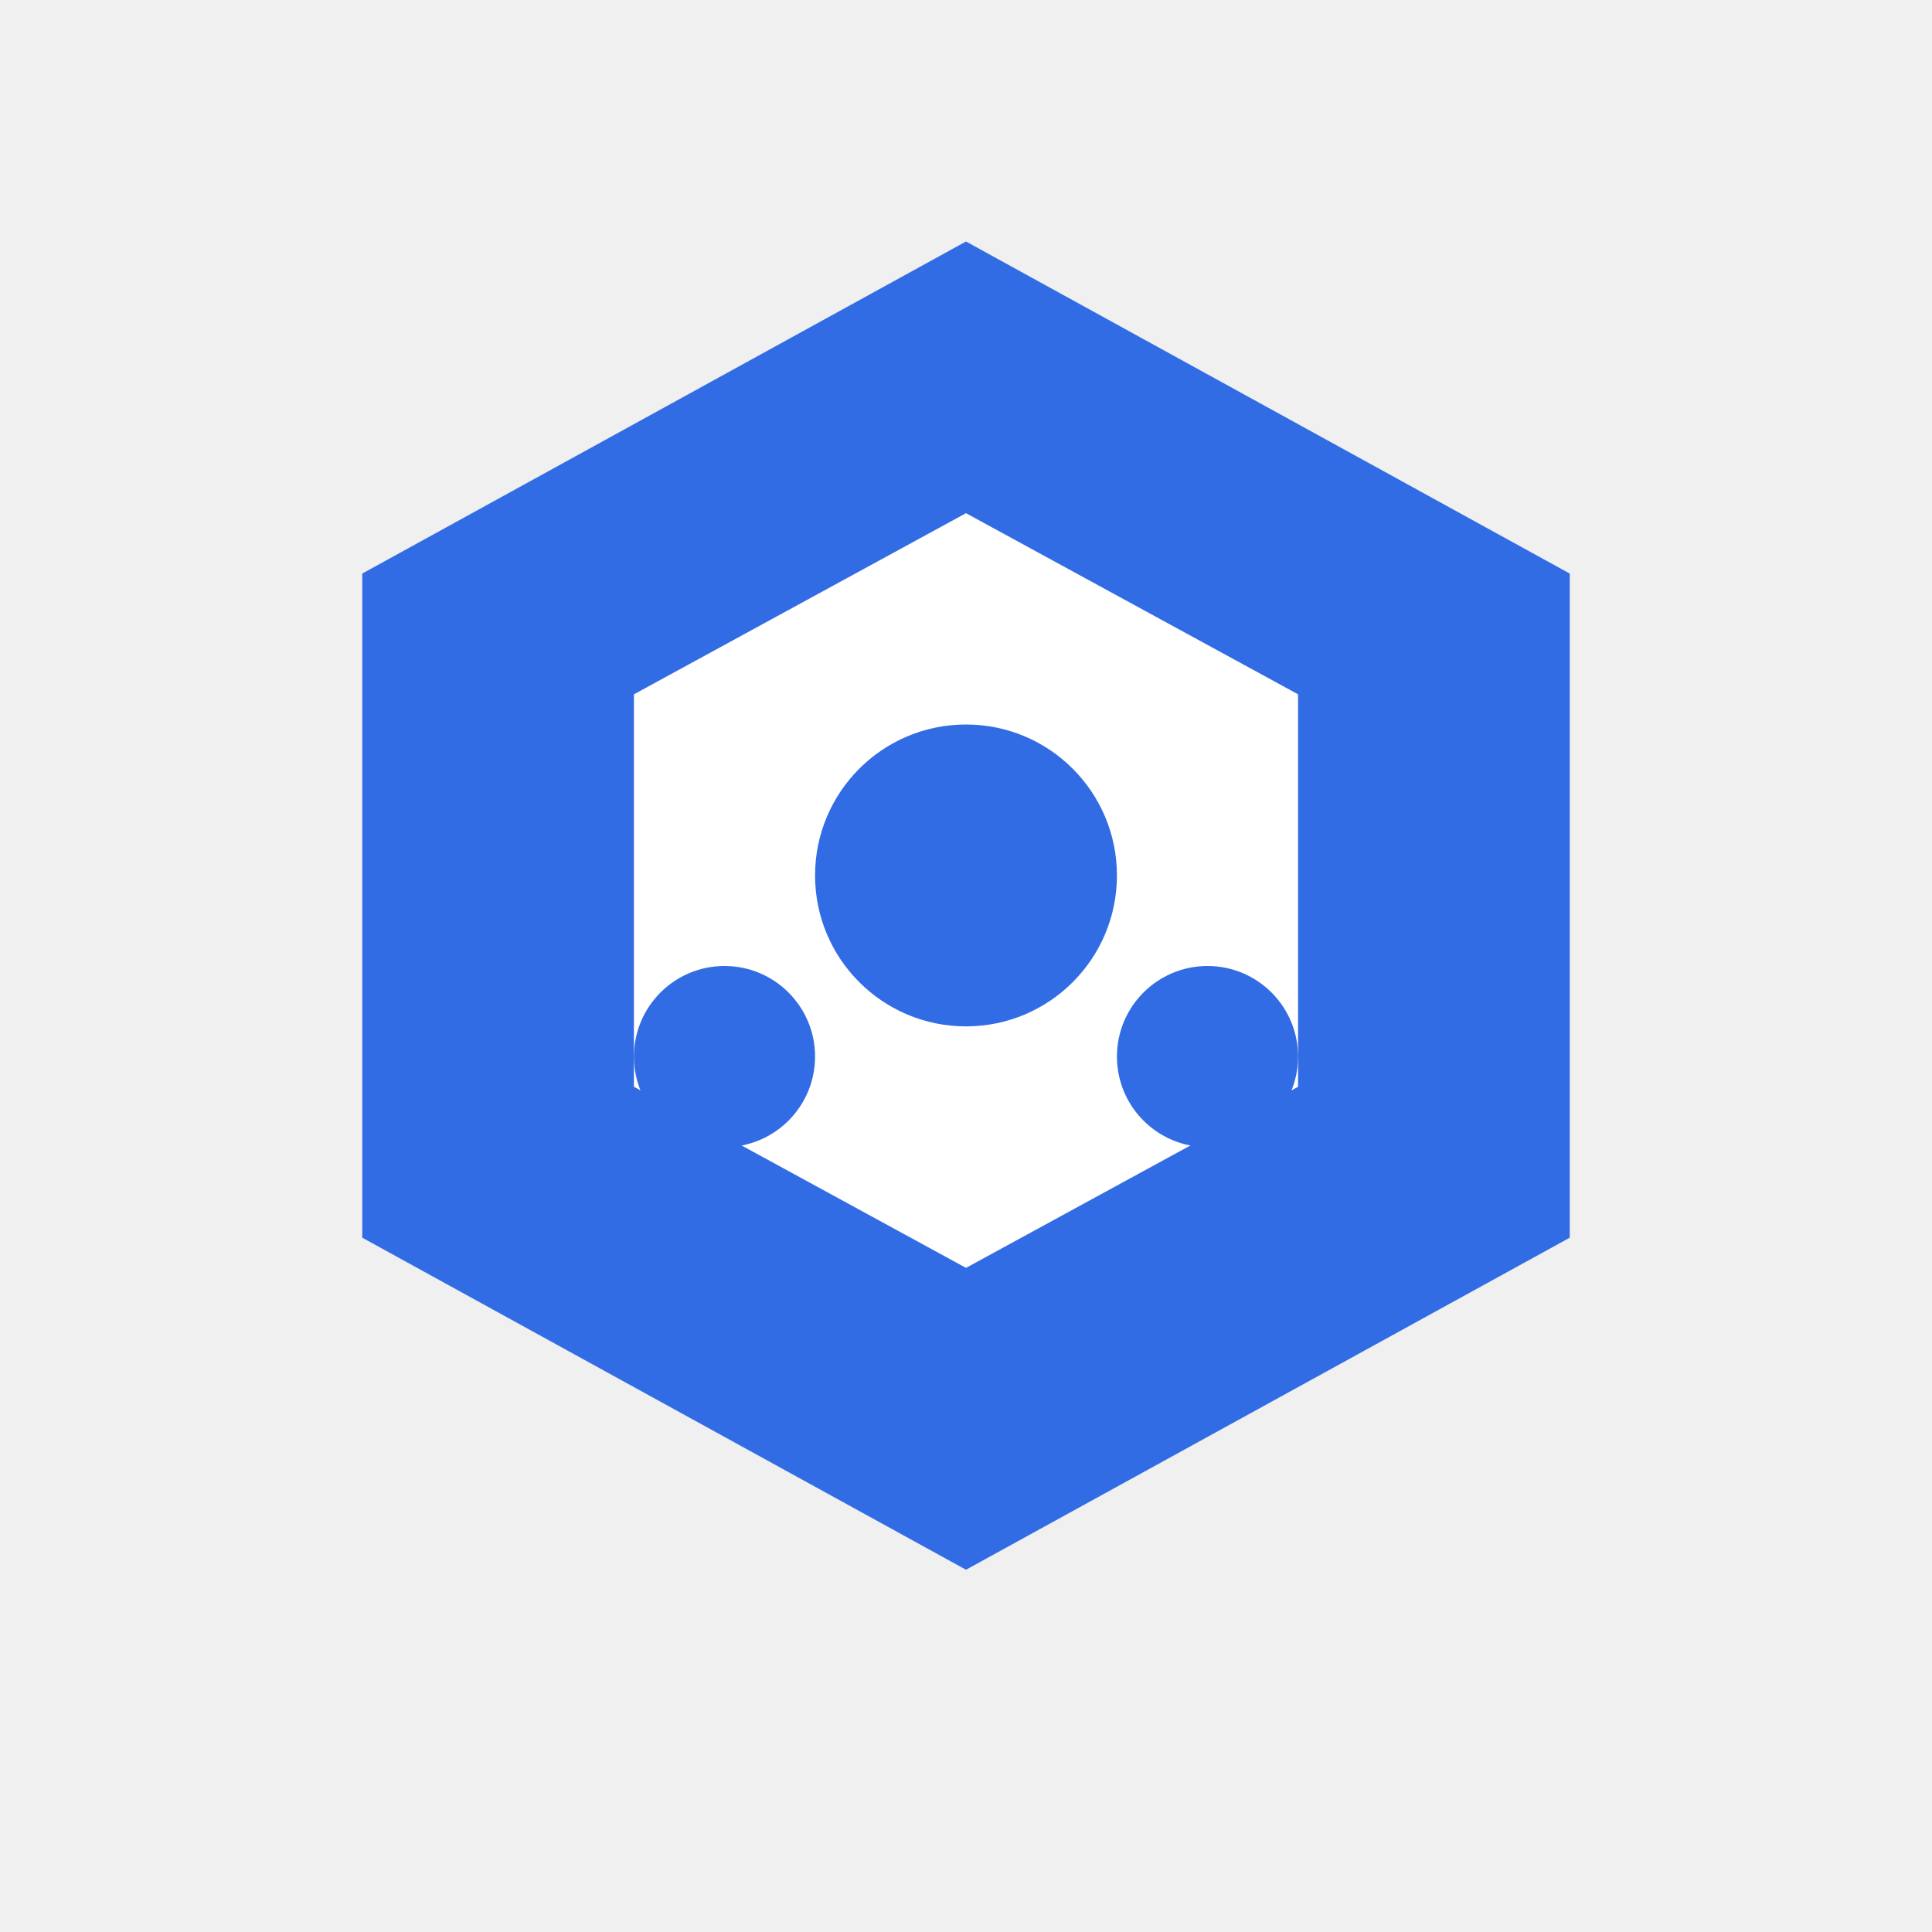
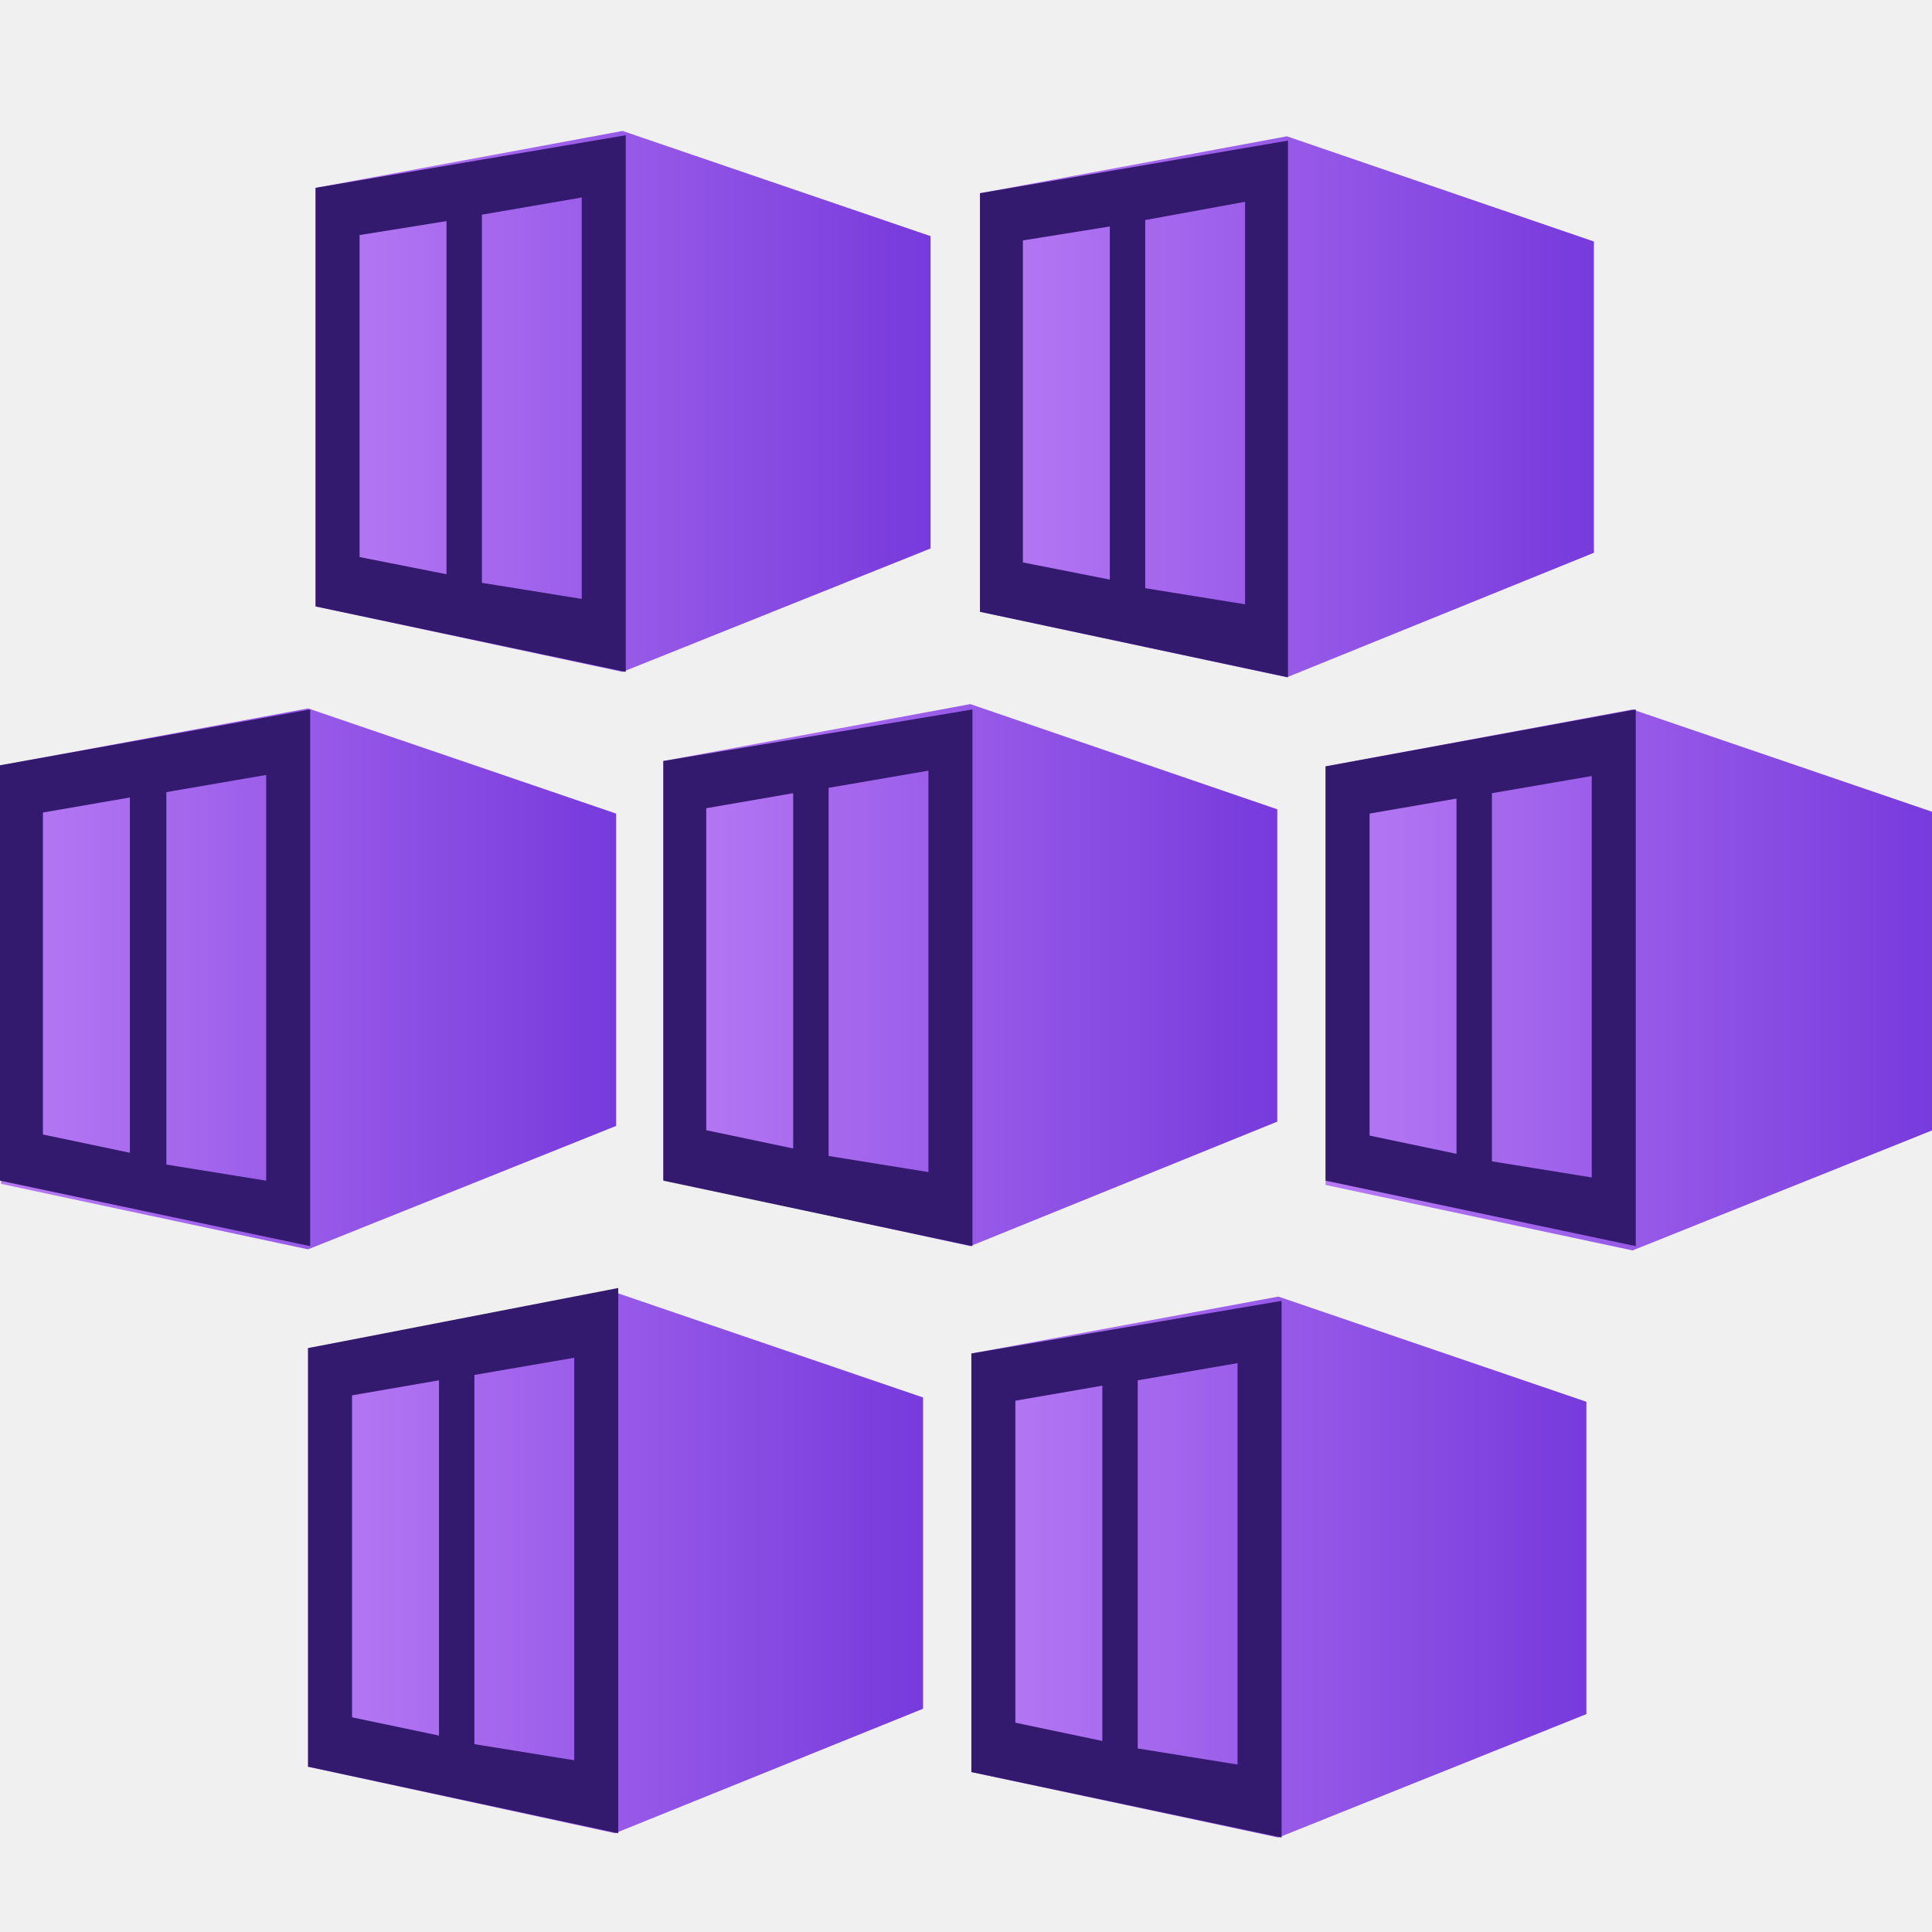
- <svg xmlns="http://www.w3.org/2000/svg" viewBox="0 0 32 32" fill="none">
-   <path d="M16 4l10 5.5v11L16 26 6 20.5v-11L16 4z" fill="#326CE5" />
-   <path d="M16 8.5l-5.5 3v6.5L16 21l5.5-3v-6.5L16 8.5z" fill="#fff" />
-   <circle cx="16" cy="14.5" r="2.5" fill="#326CE5" />
-   <circle cx="12" cy="17.5" r="1.5" fill="#326CE5" />
-   <circle cx="20" cy="17.5" r="1.5" fill="#326CE5" />
+ <svg xmlns="http://www.w3.org/2000/svg" id="af6a2c42-bd48-4857-a479-aecf8b3de4f6" width="18" height="18" viewBox="0 0 18 18">
+   <defs>
+     <linearGradient id="b70c9cf1-bab8-47e0-bbdb-ce1cd664d268" x1="2.94" y1="3.74" x2="8.67" y2="3.74" gradientUnits="userSpaceOnUse">
+       <stop offset="0" stop-color="#b77af4" />
+       <stop offset="1" stop-color="#773adc" />
+     </linearGradient>
+     <linearGradient id="beb69953-bd96-4515-8843-ac12546af936" x1="9.13" y1="3.79" x2="14.85" y2="3.79" gradientUnits="userSpaceOnUse">
+       <stop offset="0" stop-color="#b77af4" />
+       <stop offset="1" stop-color="#773adc" />
+     </linearGradient>
+     <linearGradient id="a39c76e8-547e-4eb4-bc25-d81c0f8cda62" x1="0.01" y1="9.12" x2="5.73" y2="9.12" gradientUnits="userSpaceOnUse">
+       <stop offset="0" stop-color="#b77af4" />
+       <stop offset="1" stop-color="#773adc" />
+     </linearGradient>
+     <linearGradient id="f0a2a491-17dc-4bb8-bbfc-ee58a5cf47da" x1="6.18" y1="9.08" x2="11.9" y2="9.08" gradientUnits="userSpaceOnUse">
+       <stop offset="0" stop-color="#b77af4" />
+       <stop offset="1" stop-color="#773adc" />
+     </linearGradient>
+     <linearGradient id="efc6a56d-8585-417d-931a-1dac2114ccd0" x1="12.35" y1="9.13" x2="18.08" y2="9.13" gradientUnits="userSpaceOnUse">
+       <stop offset="0" stop-color="#b77af4" />
+       <stop offset="1" stop-color="#773adc" />
+     </linearGradient>
+     <linearGradient id="e399aa93-341f-4df2-9c02-603b82b484c2" x1="2.87" y1="14.56" x2="8.6" y2="14.56" gradientUnits="userSpaceOnUse">
+       <stop offset="0" stop-color="#b77af4" />
+       <stop offset="1" stop-color="#773adc" />
+     </linearGradient>
+     <linearGradient id="a152bba0-ba2b-483a-b8c1-0ae7de355990" x1="9.05" y1="14.6" x2="14.78" y2="14.6" gradientUnits="userSpaceOnUse">
+       <stop offset="0" stop-color="#b77af4" />
+       <stop offset="1" stop-color="#773adc" />
+     </linearGradient>
+   </defs>
+   <polygon points="5.8 1.22 2.94 1.75 2.94 5.65 5.8 6.26 8.67 5.11 8.67 2.2 5.8 1.22" fill="url(#b70c9cf1-bab8-47e0-bbdb-ce1cd664d268)" />
+   <path d="M5.91,6.2,8.53,5.14A.2.2,0,0,0,8.65,5V2.36a.21.21,0,0,0-.13-.18l-2.65-.9H5.75l-2.6.48A.2.2,0,0,0,3,1.94V5.47a.19.19,0,0,0,.15.19l2.63.55A.32.32,0,0,0,5.91,6.2Z" fill="none" />
+   <path d="M2.94,1.75v3.9l2.89.61v-5Zm1.22,3.6-.81-.16v-3l.81-.13Zm1.26.23-.93-.15V2l.93-.16Z" fill="#341a6e" />
+   <polygon points="11.99 1.27 9.13 1.8 9.13 5.7 11.99 6.31 14.85 5.15 14.85 2.25 11.99 1.27" fill="url(#beb69953-bd96-4515-8843-ac12546af936)" />
+   <path d="M9.13,1.8V5.7L12,6.31v-5Zm1.21,3.6-.81-.16v-3l.81-.13Zm1.26.23-.93-.15V2.05l.93-.17Z" fill="#341a6e" />
+   <polygon points="2.87 6.6 0.01 7.13 0.01 11.03 2.87 11.64 5.74 10.49 5.74 7.58 2.87 6.6" fill="url(#a39c76e8-547e-4eb4-bc25-d81c0f8cda62)" />
+   <path d="M0,7.13V11l2.89.61v-5Zm1.21,3.61-.81-.17v-3l.81-.14ZM2.48,11l-.93-.15V7.38l.93-.16Z" fill="#341a6e" />
+   <polygon points="9.04 6.56 6.18 7.09 6.18 10.99 9.04 11.61 11.9 10.45 11.9 7.54 9.04 6.56" fill="url(#f0a2a491-17dc-4bb8-bbfc-ee58a5cf47da)" />
+   <path d="M6.18,7.09V11l2.88.61v-5ZM7.39,10.7l-.81-.17v-3l.81-.14Zm1.26.22-.93-.15V7.34l.93-.16Z" fill="#341a6e" />
+   <polygon points="15.21 6.61 12.35 7.14 12.35 11.04 15.21 11.65 18.08 10.5 18.08 7.59 15.21 6.61" fill="url(#efc6a56d-8585-417d-931a-1dac2114ccd0)" />
+   <path d="M12.35,7.14V11l2.89.61v-5Zm1.22,3.61-.81-.17v-3l.81-.14Zm1.26.22-.93-.15V7.39l.93-.16Z" fill="#341a6e" />
+   <polygon points="5.73 12.04 2.87 12.56 2.87 16.46 5.73 17.08 8.6 15.92 8.6 13.02 5.73 12.04" fill="url(#e399aa93-341f-4df2-9c02-603b82b484c2)" />
+   <path d="M5.84,17,8.45,16a.18.18,0,0,0,.12-.18v-2.6A.2.2,0,0,0,8.44,13L5.8,12.1a.17.17,0,0,0-.12,0l-2.6.47a.19.19,0,0,0-.16.19v3.54a.19.19,0,0,0,.15.19L5.7,17A.23.23,0,0,0,5.84,17Z" fill="none" />
+   <path d="M2.87,12.56v3.9l2.89.62V12Zm1.22,3.61L3.28,16V13l.81-.14Zm1.26.23-.93-.15V12.81l.93-.16Z" fill="#341a6e" />
+   <polygon points="11.91 12.08 9.05 12.61 9.05 16.51 11.91 17.12 14.78 15.97 14.78 13.06 11.91 12.08" fill="url(#a152bba0-ba2b-483a-b8c1-0ae7de355990)" />
+   <path d="M9.05,12.61v3.9l2.89.61v-5Zm1.22,3.61-.81-.17v-3l.81-.14Zm1.26.22-.93-.15V12.86l.93-.16Z" fill="#341a6e" />
</svg>
